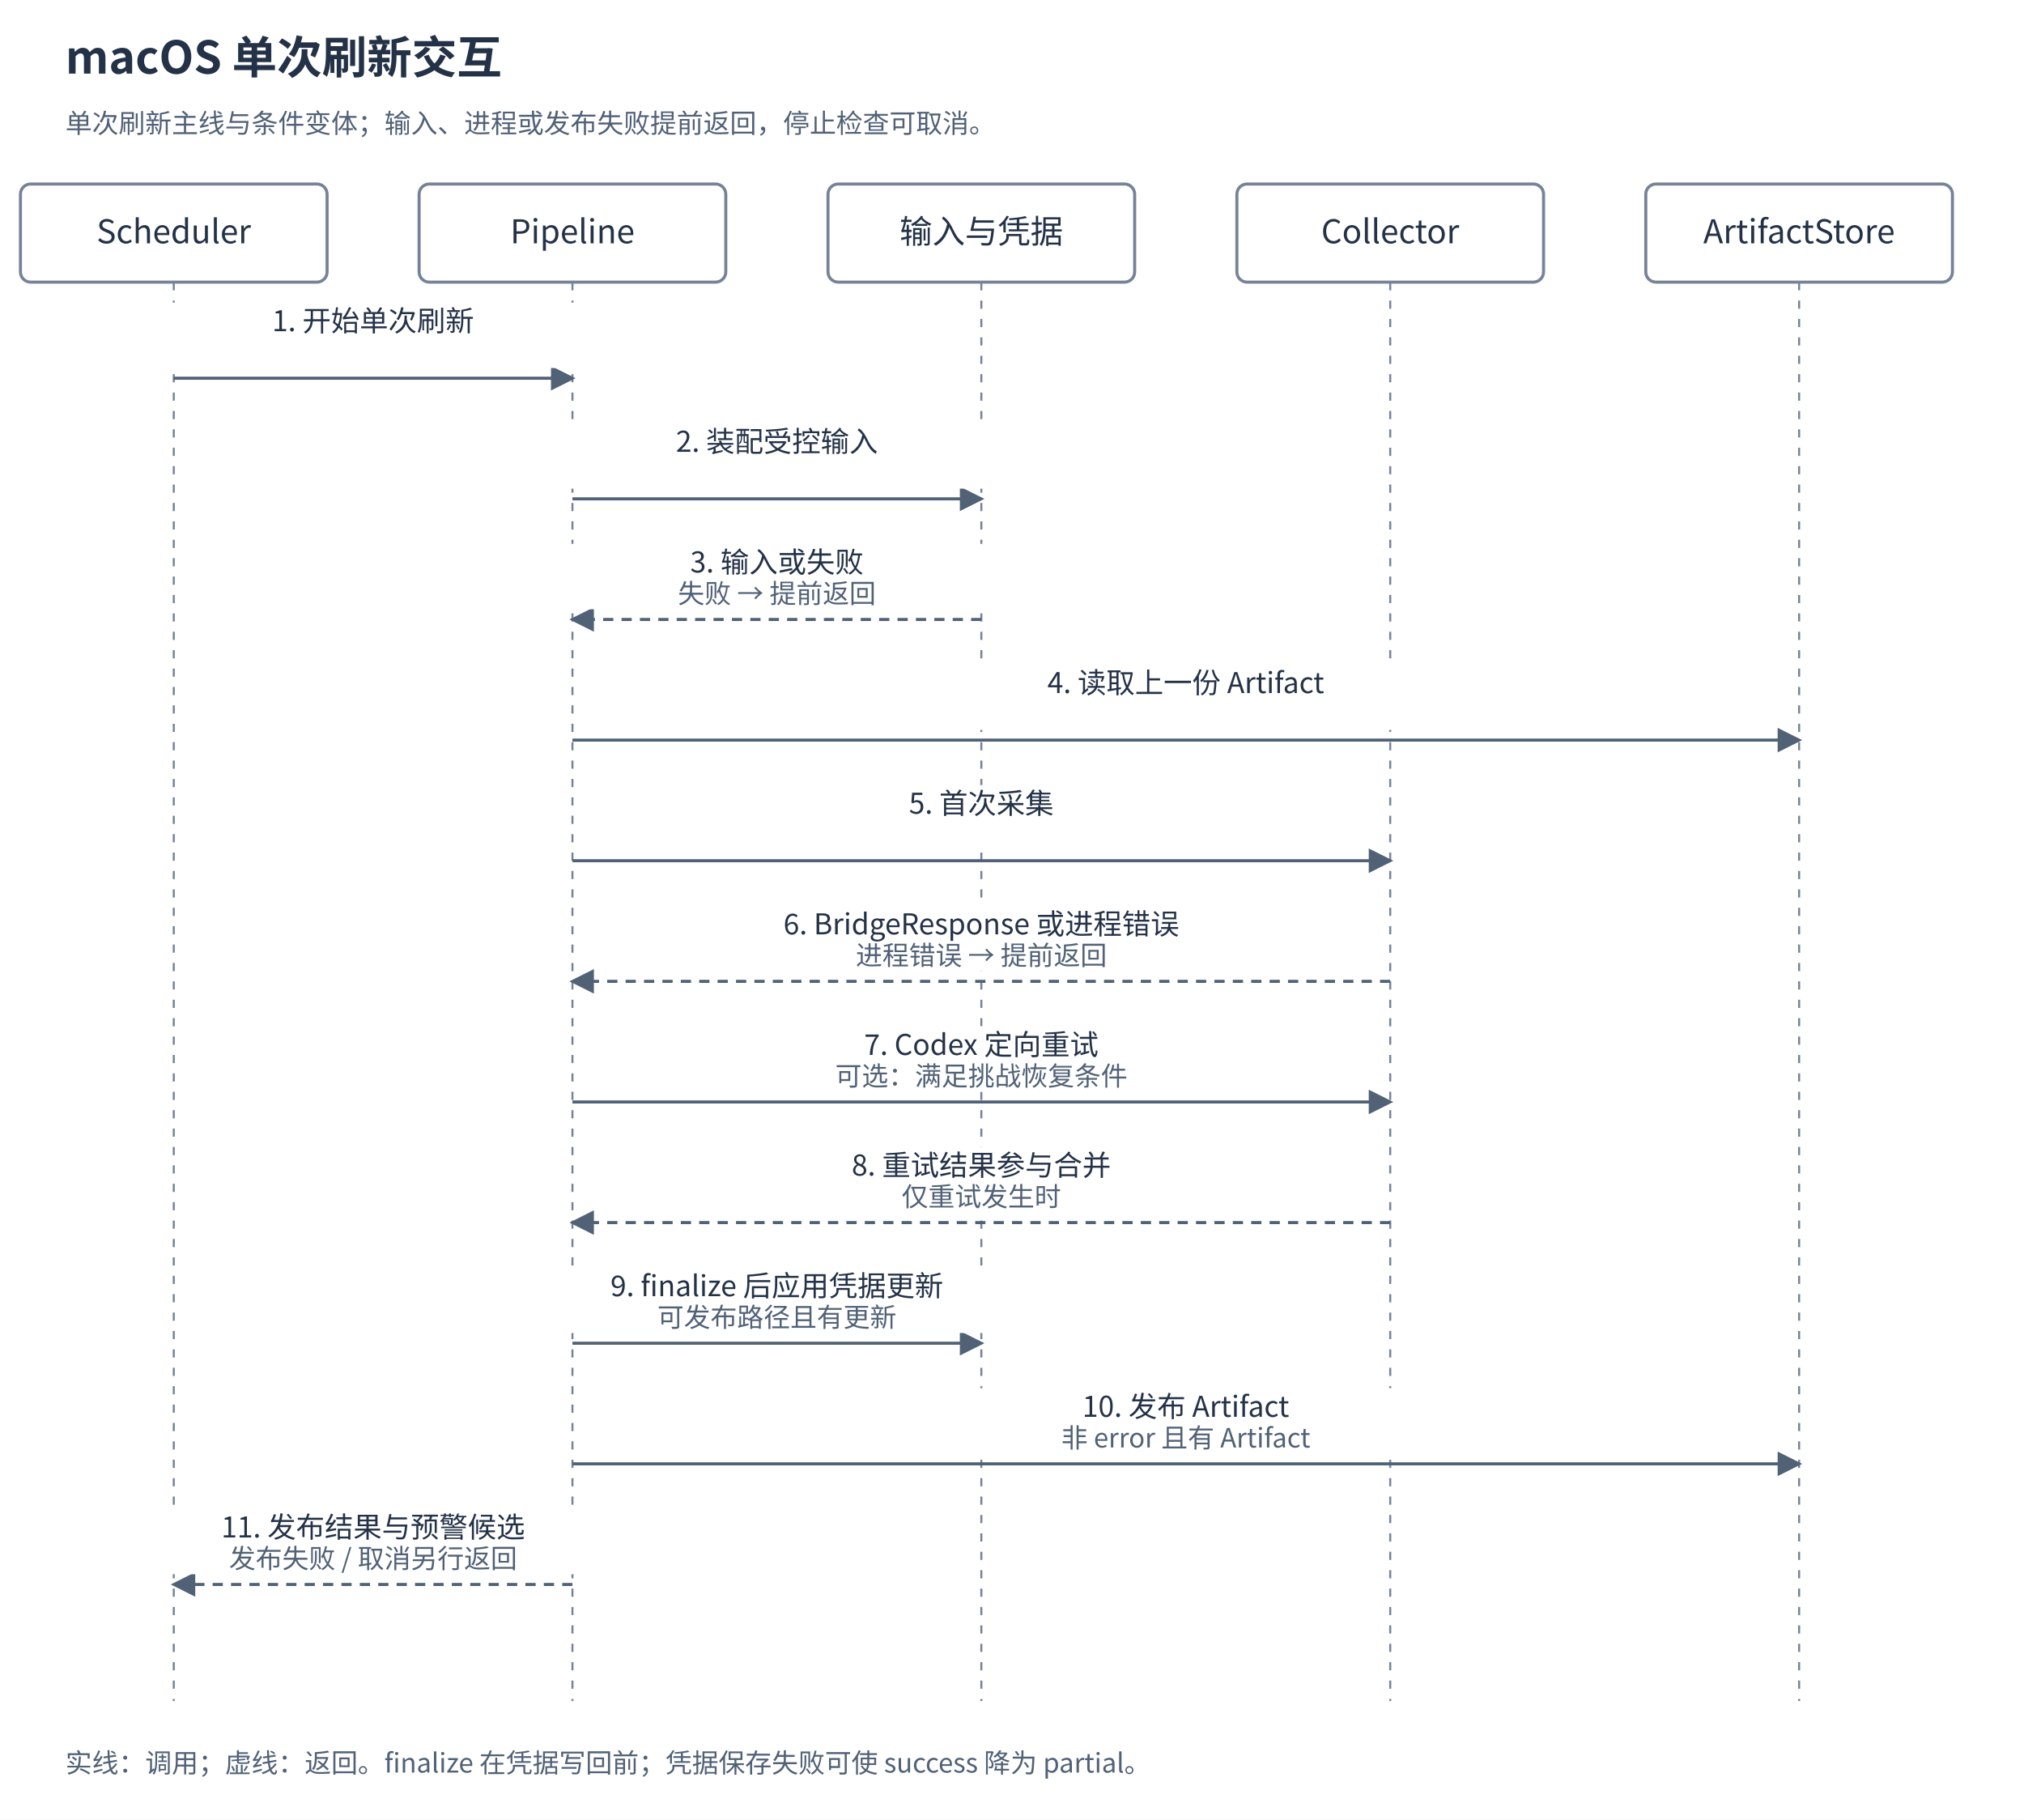
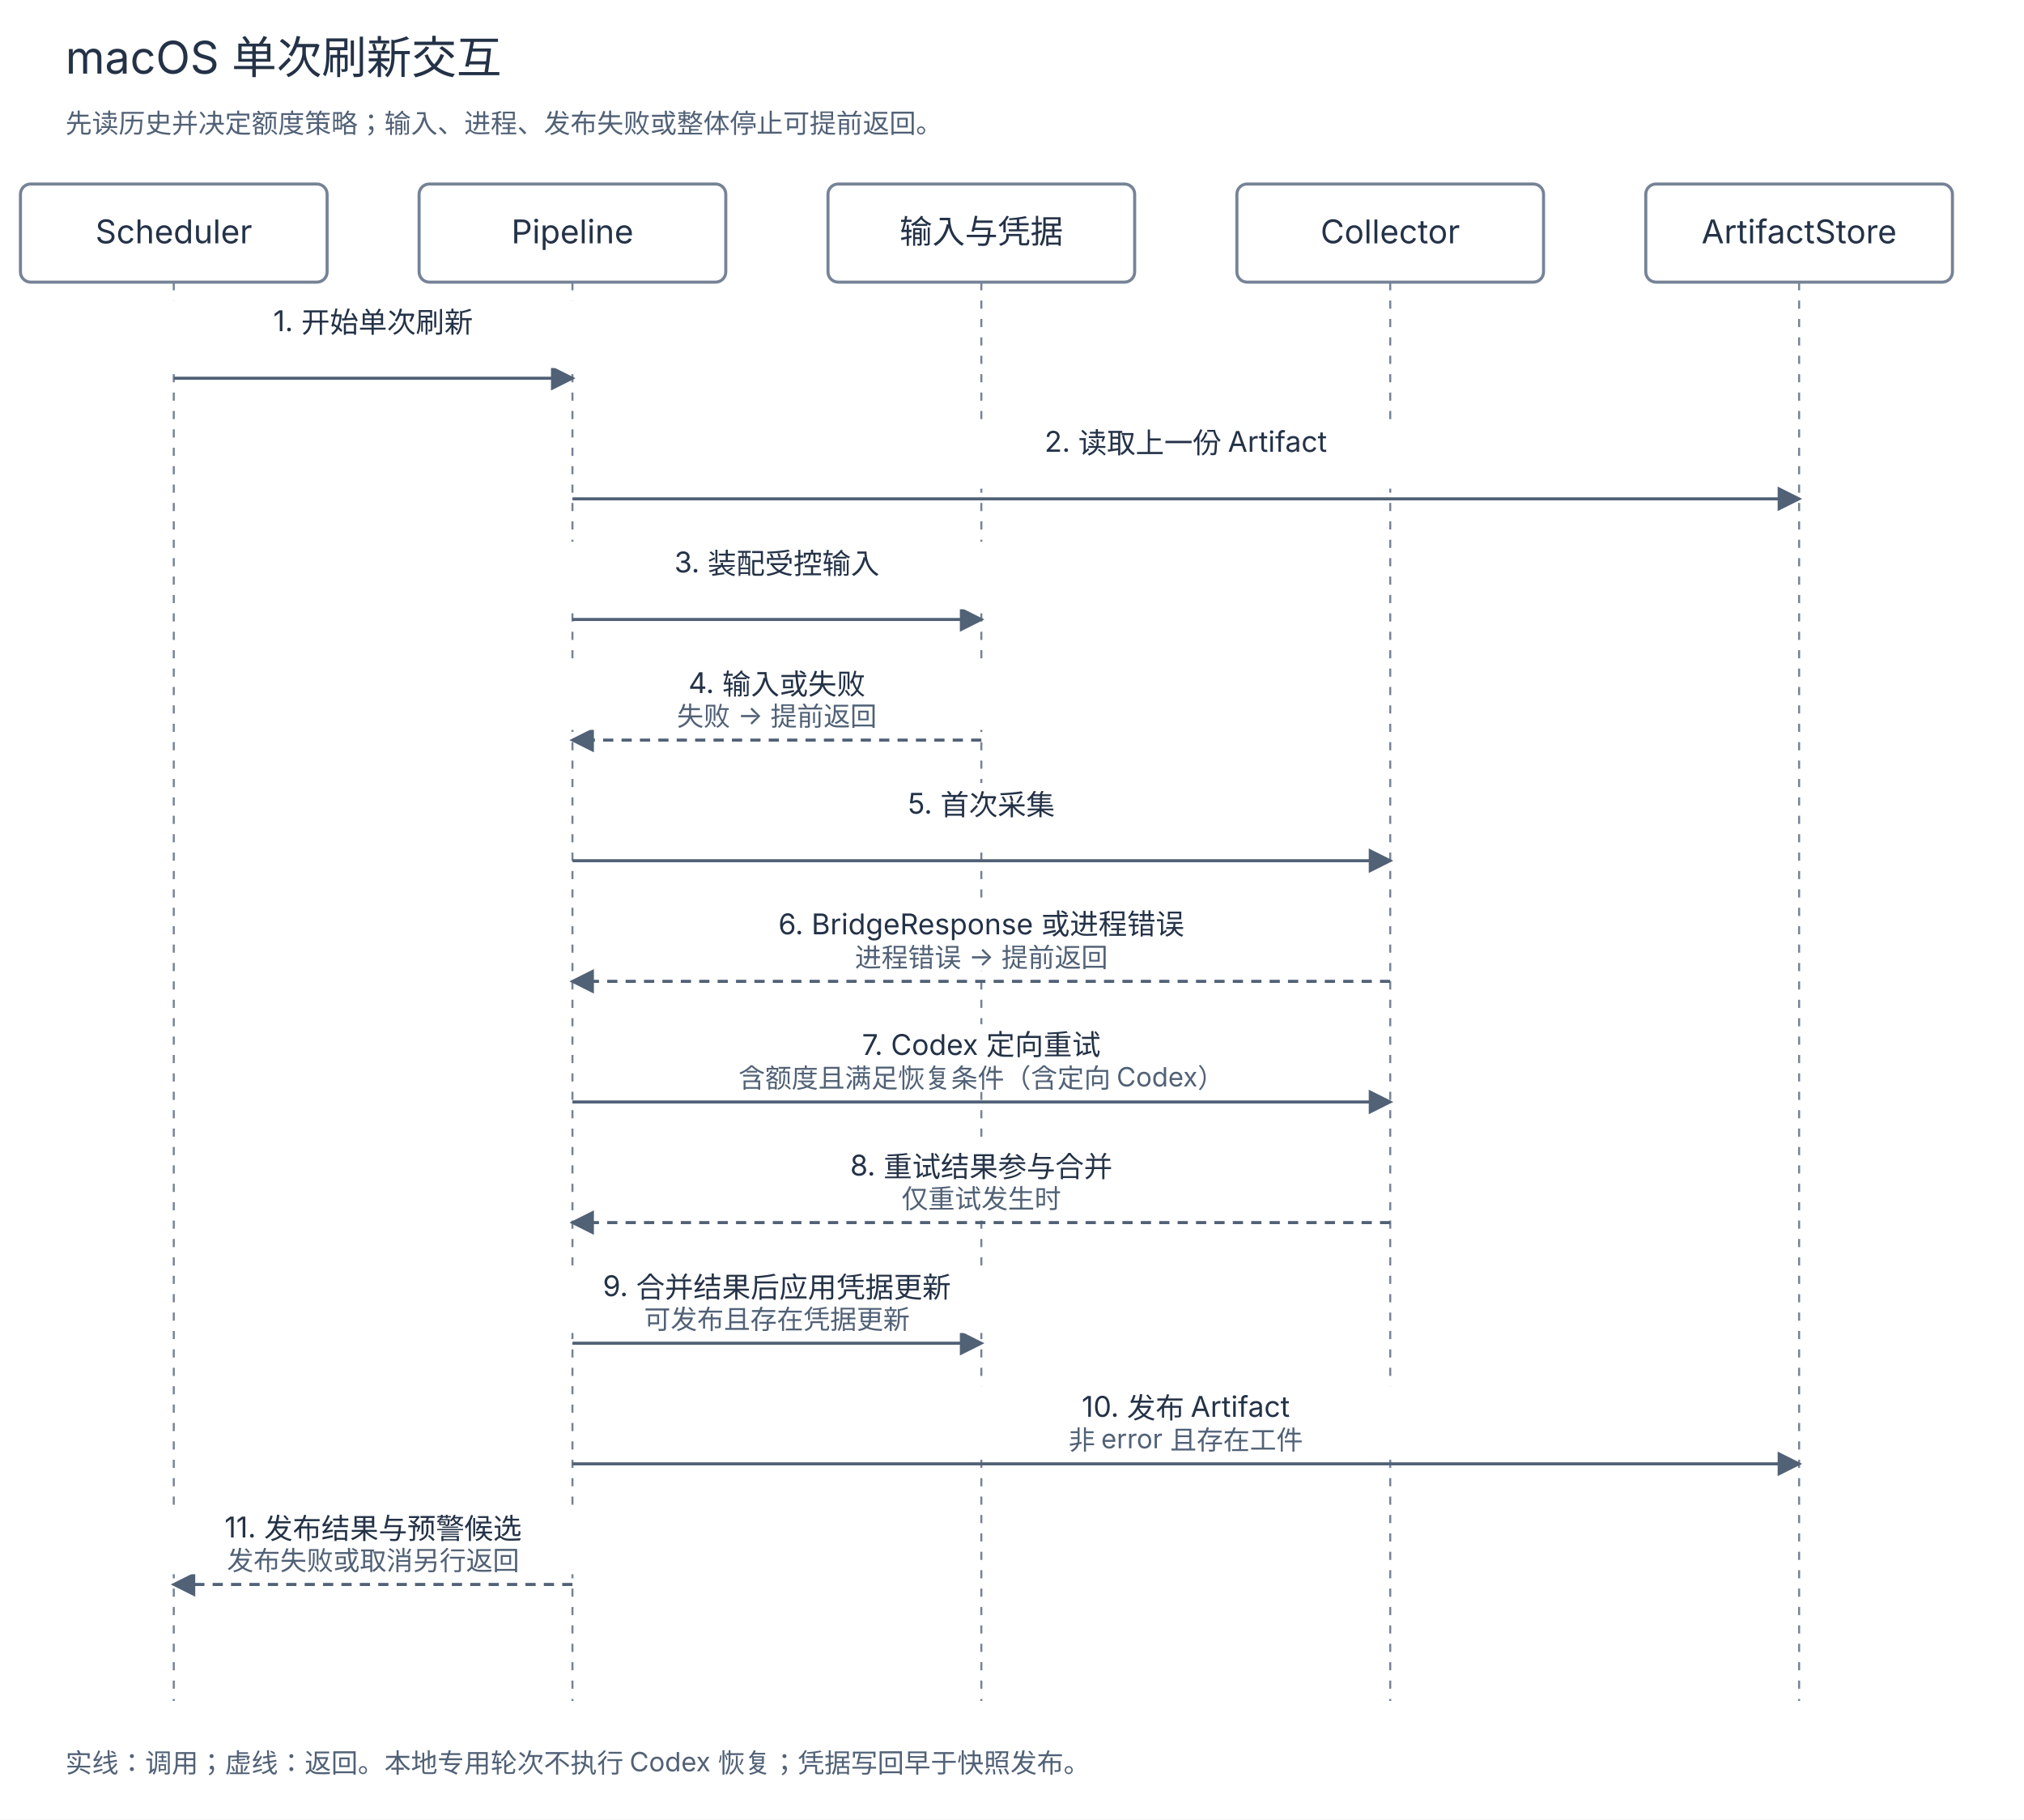
<svg xmlns="http://www.w3.org/2000/svg" id="d_856cccba-17f1-402f-b8d2-d03c0c7de2e6" viewBox="0 0 990 890" role="img" aria-labelledby="d_856cccba-17f1-402f-b8d2-d03c0c7de2e6-title d_856cccba-17f1-402f-b8d2-d03c0c7de2e6-desc">
  <defs>
-     <style>#d_856cccba-17f1-402f-b8d2-d03c0c7de2e6{font-family:-apple-system,BlinkMacSystemFont,"PingFang SC","Microsoft YaHei","Noto Sans CJK SC",sans-serif}text{fill:#243247;font-size:16px}.node{fill:#fff;stroke:#768397;stroke-width:1.5}.connector{fill:none;stroke:#516176;stroke-width:1.5}.sub{font-size:13px;fill:#516176}</style>
+     <style>#d_856cccba-17f1-402f-b8d2-d03c0c7de2e6{font-family:-apple-system,BlinkMacSystemFont,"PingFang SC",sans-serif}text{fill:#243247;font-size:16px}.node{fill:#fff;stroke:#768397;stroke-width:1.5}.connector{fill:none;stroke:#516176;stroke-width:1.5}.sub{font-size:13px;fill:#516176}</style>
    <marker id="d_856cccba-17f1-402f-b8d2-d03c0c7de2e6-arrow" markerWidth="8" markerHeight="8" refX="7" refY="4" orient="auto">
      <path d="M0 0L8 4L0 8Z" fill="#516176" />
    </marker>
  </defs>
-   <rect x="0" y="0" width="990" height="890" fill="#fff" />
-   <text x="32" y="36" style="font-size:22px;font-weight:600">macOS 单次刷新交互</text>
-   <text x="32" y="65" class="sub">单次刷新主线与条件变体；输入、进程或发布失败提前返回，停止检查可取消。</text>
+   <rect width="990" height="890" fill="#fff" />
+   <text x="32" y="36" style="font-size:22px">macOS 单次刷新交互</text>
+   <text x="32" y="65" class="sub">先读历史并决定额度策略；输入、进程、发布失败或整体停止可提前返回。</text>
  <g id="d_856cccba-17f1-402f-b8d2-d03c0c7de2e6-scheduler" data-node-id="scheduler">
    <rect x="10" y="90" width="150" height="48" rx="5" class="node" />
    <text x="85" y="119" text-anchor="middle">Scheduler</text>
    <line x1="85" y1="138" x2="85" y2="832" stroke="#768397" stroke-dasharray="4 5" />
  </g>
  <g id="d_856cccba-17f1-402f-b8d2-d03c0c7de2e6-pipeline" data-node-id="pipeline">
    <rect x="205" y="90" width="150" height="48" rx="5" class="node" />
    <text x="280" y="119" text-anchor="middle">Pipeline</text>
    <line x1="280" y1="138" x2="280" y2="832" stroke="#768397" stroke-dasharray="4 5" />
  </g>
  <g id="d_856cccba-17f1-402f-b8d2-d03c0c7de2e6-inputs" data-node-id="inputs">
    <rect x="405" y="90" width="150" height="48" rx="5" class="node" />
    <text x="480" y="119" text-anchor="middle">输入与凭据</text>
    <line x1="480" y1="138" x2="480" y2="832" stroke="#768397" stroke-dasharray="4 5" />
  </g>
  <g id="d_856cccba-17f1-402f-b8d2-d03c0c7de2e6-collector" data-node-id="collector">
    <rect x="605" y="90" width="150" height="48" rx="5" class="node" />
    <text x="680" y="119" text-anchor="middle">Collector</text>
    <line x1="680" y1="138" x2="680" y2="832" stroke="#768397" stroke-dasharray="4 5" />
  </g>
  <g id="d_856cccba-17f1-402f-b8d2-d03c0c7de2e6-store" data-node-id="store">
    <rect x="805" y="90" width="150" height="48" rx="5" class="node" />
    <text x="880" y="119" text-anchor="middle">ArtifactStore</text>
    <line x1="880" y1="138" x2="880" y2="832" stroke="#768397" stroke-dasharray="4 5" />
  </g>
  <g id="d_856cccba-17f1-402f-b8d2-d03c0c7de2e6-start" data-relation-id="start">
    <path d="M85 185H280" class="connector" marker-end="url(#d_856cccba-17f1-402f-b8d2-d03c0c7de2e6-arrow)" />
-     <rect x="70.5" y="148" width="224" height="32" fill="#fff" />
+     <rect x="57.5" y="147" width="250" height="33" fill="#fff" />
    <text x="182.5" y="162" text-anchor="middle" style="font-size:14px">1. 开始单次刷新</text>
  </g>
+   <g id="d_856cccba-17f1-402f-b8d2-d03c0c7de2e6-previous" data-relation-id="previous">
+     <path d="M280 244H880" class="connector" marker-end="url(#d_856cccba-17f1-402f-b8d2-d03c0c7de2e6-arrow)" />
+     <rect x="455.0" y="206" width="250" height="33" fill="#fff" />
+     <text x="580.0" y="221" text-anchor="middle" style="font-size:14px">2. 读取上一份 Artifact</text>
+   </g>
  <g id="d_856cccba-17f1-402f-b8d2-d03c0c7de2e6-resolve-inputs" data-relation-id="resolve-inputs">
-     <path d="M280 244H480" class="connector" marker-end="url(#d_856cccba-17f1-402f-b8d2-d03c0c7de2e6-arrow)" />
-     <rect x="268" y="207" width="224" height="32" fill="#fff" />
-     <text x="380" y="221" text-anchor="middle" style="font-size:14px">2. 装配受控输入</text>
+     <path d="M280 303H480" class="connector" marker-end="url(#d_856cccba-17f1-402f-b8d2-d03c0c7de2e6-arrow)" />
+     <rect x="255.0" y="265" width="250" height="33" fill="#fff" />
+     <text x="380.0" y="280" text-anchor="middle" style="font-size:14px">3. 装配受控输入</text>
  </g>
  <g id="d_856cccba-17f1-402f-b8d2-d03c0c7de2e6-inputs-return" data-relation-id="inputs-return">
-     <path d="M480 303H280" class="connector" stroke-dasharray="5 4" marker-end="url(#d_856cccba-17f1-402f-b8d2-d03c0c7de2e6-arrow)" />
-     <rect x="268" y="266" width="224" height="32" fill="#fff" />
-     <text x="380" y="280" text-anchor="middle" style="font-size:14px">3. 输入或失败</text>
-     <text x="380" y="295" text-anchor="middle" class="sub">失败 → 提前返回</text>
-   </g>
-   <g id="d_856cccba-17f1-402f-b8d2-d03c0c7de2e6-previous" data-relation-id="previous">
-     <path d="M280 362H880" class="connector" marker-end="url(#d_856cccba-17f1-402f-b8d2-d03c0c7de2e6-arrow)" />
-     <rect x="468" y="325" width="224" height="32" fill="#fff" />
-     <text x="580" y="339" text-anchor="middle" style="font-size:14px">4. 读取上一份 Artifact</text>
+     <path d="M480 362H280" class="connector" stroke-dasharray="5 4" marker-end="url(#d_856cccba-17f1-402f-b8d2-d03c0c7de2e6-arrow)" />
+     <rect x="255.0" y="324" width="250" height="33" fill="#fff" />
+     <text x="380.0" y="339" text-anchor="middle" style="font-size:14px">4. 输入或失败</text>
+     <text x="380.0" y="355" text-anchor="middle" class="sub">失败 → 提前返回</text>
  </g>
  <g id="d_856cccba-17f1-402f-b8d2-d03c0c7de2e6-first" data-relation-id="first">
    <path d="M280 421H680" class="connector" marker-end="url(#d_856cccba-17f1-402f-b8d2-d03c0c7de2e6-arrow)" />
-     <rect x="368" y="384" width="224" height="32" fill="#fff" />
-     <text x="480" y="398" text-anchor="middle" style="font-size:14px">5. 首次采集</text>
+     <rect x="355.0" y="383" width="250" height="33" fill="#fff" />
+     <text x="480.0" y="398" text-anchor="middle" style="font-size:14px">5. 首次采集</text>
  </g>
  <g id="d_856cccba-17f1-402f-b8d2-d03c0c7de2e6-collected" data-relation-id="collected">
    <path d="M680 480H280" class="connector" stroke-dasharray="5 4" marker-end="url(#d_856cccba-17f1-402f-b8d2-d03c0c7de2e6-arrow)" />
-     <rect x="368" y="443" width="224" height="32" fill="#fff" />
-     <text x="480" y="457" text-anchor="middle" style="font-size:14px">6. BridgeResponse 或进程错误</text>
-     <text x="480" y="472" text-anchor="middle" class="sub">进程错误 → 提前返回</text>
+     <rect x="355.0" y="442" width="250" height="33" fill="#fff" />
+     <text x="480.0" y="457" text-anchor="middle" style="font-size:14px">6. BridgeResponse 或进程错误</text>
+     <text x="480.0" y="473" text-anchor="middle" class="sub">进程错误 → 提前返回</text>
  </g>
  <g id="d_856cccba-17f1-402f-b8d2-d03c0c7de2e6-retry" data-relation-id="retry">
    <path d="M280 539H680" class="connector" marker-end="url(#d_856cccba-17f1-402f-b8d2-d03c0c7de2e6-arrow)" />
-     <rect x="368" y="502" width="224" height="32" fill="#fff" />
-     <text x="480" y="516" text-anchor="middle" style="font-size:14px">7. Codex 定向重试</text>
-     <text x="480" y="531" text-anchor="middle" class="sub">可选：满足挑战恢复条件</text>
+     <rect x="355.0" y="501" width="250" height="33" fill="#fff" />
+     <text x="480.0" y="516" text-anchor="middle" style="font-size:14px">7. Codex 定向重试</text>
+     <text x="480.0" y="532" text-anchor="middle" class="sub">含额度且满足恢复条件（含定向 Codex）</text>
  </g>
  <g id="d_856cccba-17f1-402f-b8d2-d03c0c7de2e6-retry-return" data-relation-id="retry-return">
    <path d="M680 598H280" class="connector" stroke-dasharray="5 4" marker-end="url(#d_856cccba-17f1-402f-b8d2-d03c0c7de2e6-arrow)" />
-     <rect x="368" y="561" width="224" height="32" fill="#fff" />
-     <text x="480" y="575" text-anchor="middle" style="font-size:14px">8. 重试结果参与合并</text>
-     <text x="480" y="590" text-anchor="middle" class="sub">仅重试发生时</text>
+     <rect x="355.0" y="560" width="250" height="33" fill="#fff" />
+     <text x="480.0" y="575" text-anchor="middle" style="font-size:14px">8. 重试结果参与合并</text>
+     <text x="480.0" y="591" text-anchor="middle" class="sub">仅重试发生时</text>
  </g>
  <g id="d_856cccba-17f1-402f-b8d2-d03c0c7de2e6-credentials" data-relation-id="credentials">
    <path d="M280 657H480" class="connector" marker-end="url(#d_856cccba-17f1-402f-b8d2-d03c0c7de2e6-arrow)" />
-     <rect x="268" y="620" width="224" height="32" fill="#fff" />
-     <text x="380" y="634" text-anchor="middle" style="font-size:14px">9. finalize 后应用凭据更新</text>
-     <text x="380" y="649" text-anchor="middle" class="sub">可发布路径且有更新</text>
+     <rect x="255.0" y="619" width="250" height="33" fill="#fff" />
+     <text x="380.0" y="634" text-anchor="middle" style="font-size:14px">9. 合并结果后应用凭据更新</text>
+     <text x="380.0" y="650" text-anchor="middle" class="sub">可发布且存在凭据更新</text>
  </g>
  <g id="d_856cccba-17f1-402f-b8d2-d03c0c7de2e6-publish" data-relation-id="publish">
    <path d="M280 716H880" class="connector" marker-end="url(#d_856cccba-17f1-402f-b8d2-d03c0c7de2e6-arrow)" />
-     <rect x="468" y="679" width="224" height="32" fill="#fff" />
-     <text x="580" y="693" text-anchor="middle" style="font-size:14px">10. 发布 Artifact</text>
-     <text x="580" y="708" text-anchor="middle" class="sub">非 error 且有 Artifact</text>
+     <rect x="455.0" y="678" width="250" height="33" fill="#fff" />
+     <text x="580.0" y="693" text-anchor="middle" style="font-size:14px">10. 发布 Artifact</text>
+     <text x="580.0" y="709" text-anchor="middle" class="sub">非 error 且存在工件</text>
  </g>
  <g id="d_856cccba-17f1-402f-b8d2-d03c0c7de2e6-done" data-relation-id="done">
    <path d="M280 775H85" class="connector" stroke-dasharray="5 4" marker-end="url(#d_856cccba-17f1-402f-b8d2-d03c0c7de2e6-arrow)" />
-     <rect x="70.5" y="738" width="224" height="32" fill="#fff" />
+     <rect x="57.5" y="737" width="250" height="33" fill="#fff" />
    <text x="182.5" y="752" text-anchor="middle" style="font-size:14px">11. 发布结果与预警候选</text>
-     <text x="182.5" y="767" text-anchor="middle" class="sub">发布失败 / 取消另行返回</text>
+     <text x="182.5" y="768" text-anchor="middle" class="sub">发布失败或取消另行返回</text>
  </g>
-   <text x="32" y="867" class="sub">实线：调用；虚线：返回。finalize 在凭据写回前；凭据保存失败可使 success 降为 partial。</text>
+   <text x="32" y="867" class="sub">实线：调用；虚线：返回。本地专用轮次不执行 Codex 恢复；凭据写回早于快照发布。</text>
</svg>
